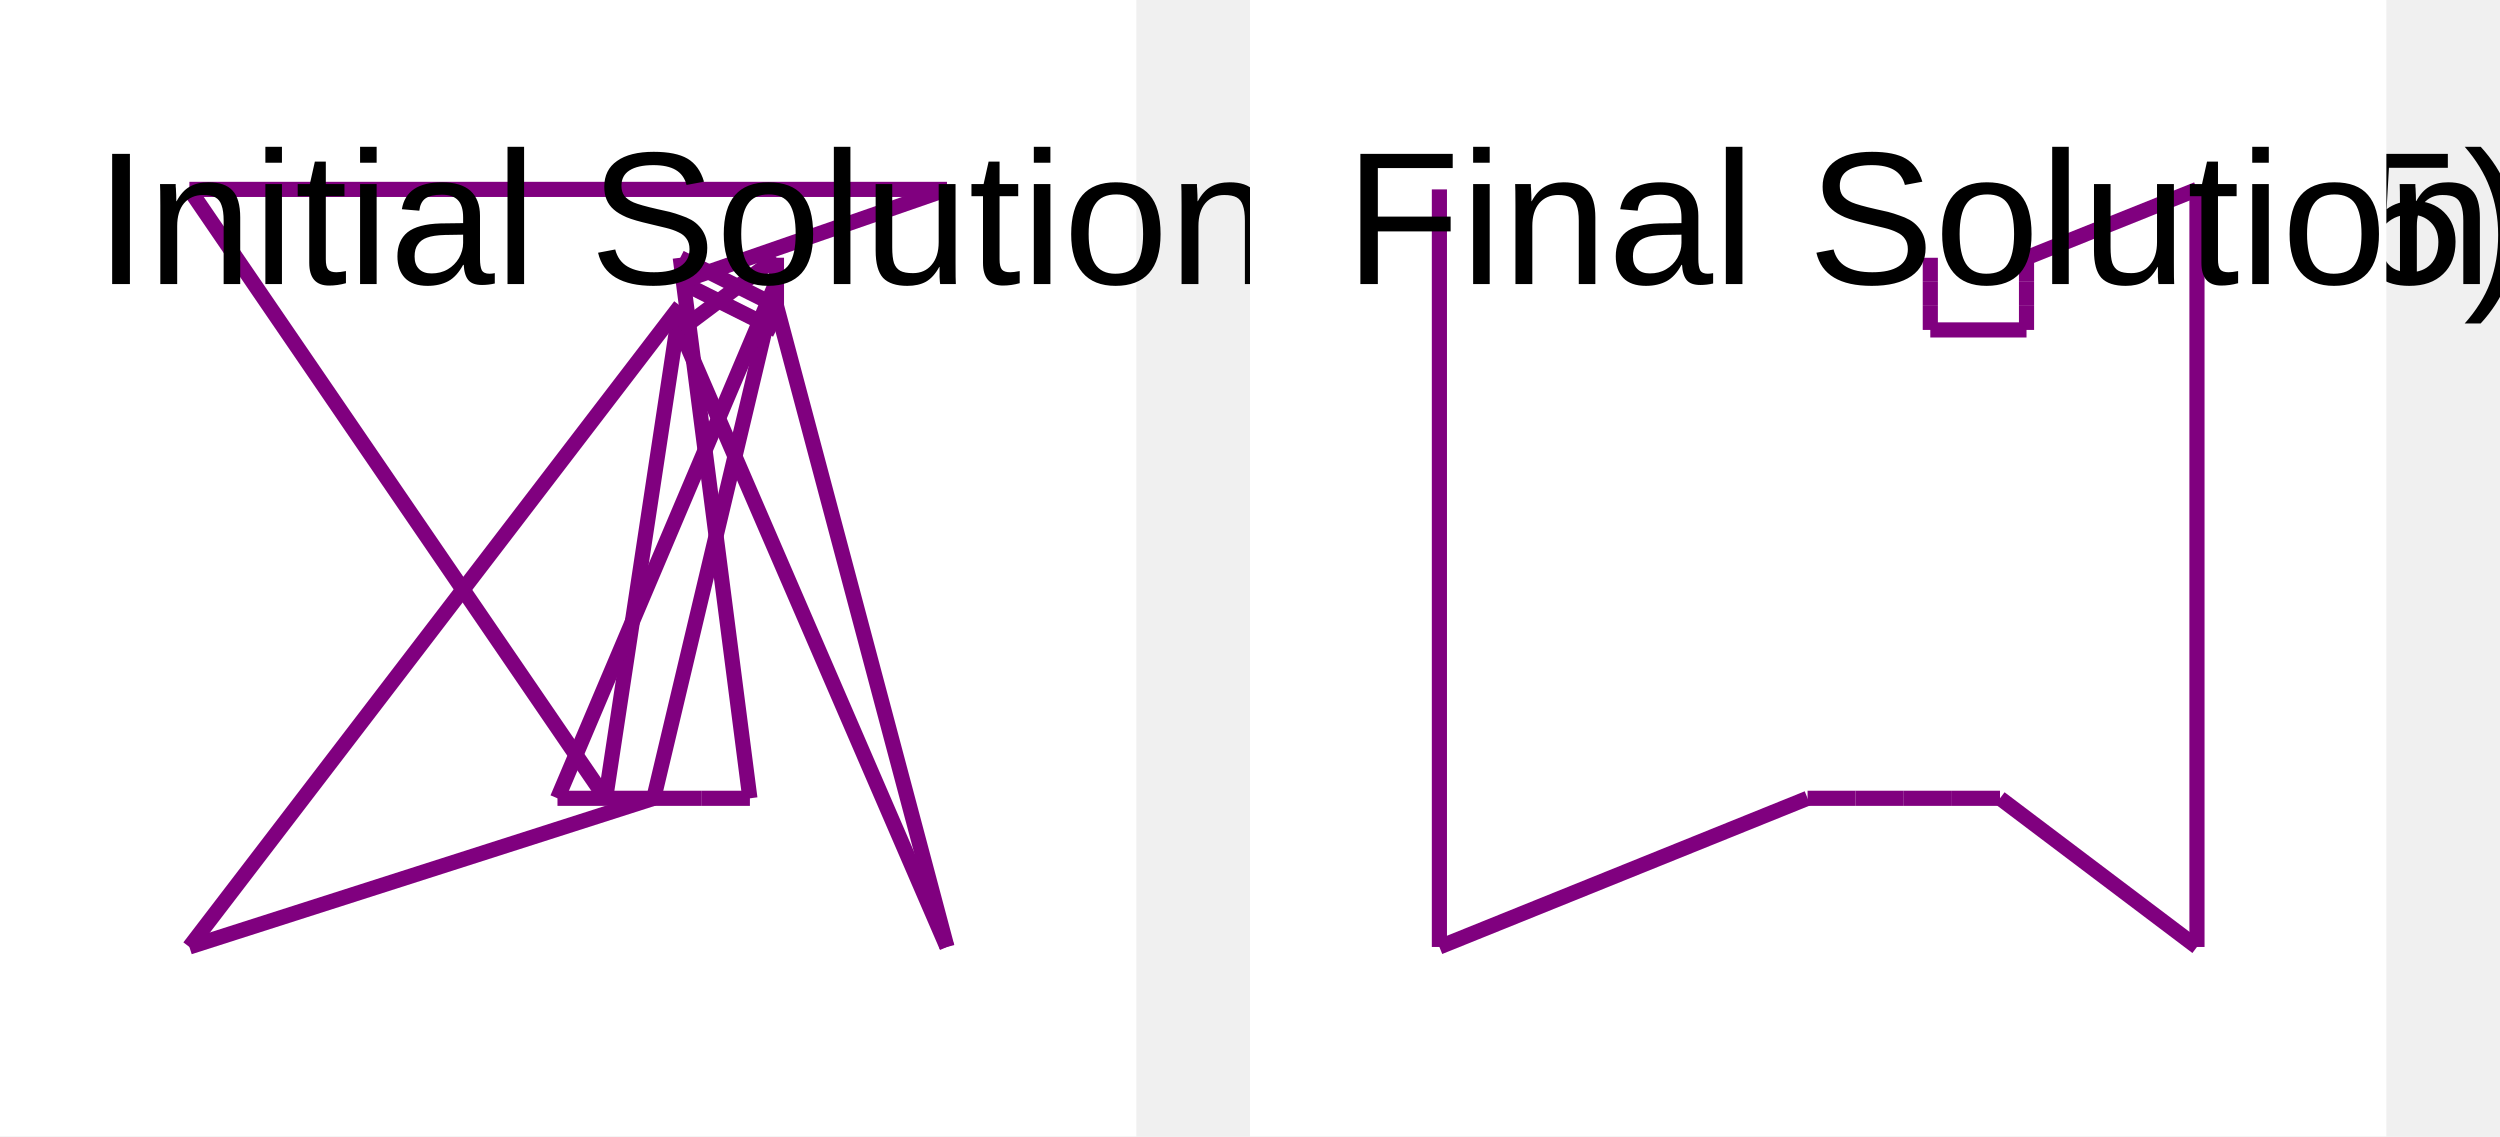
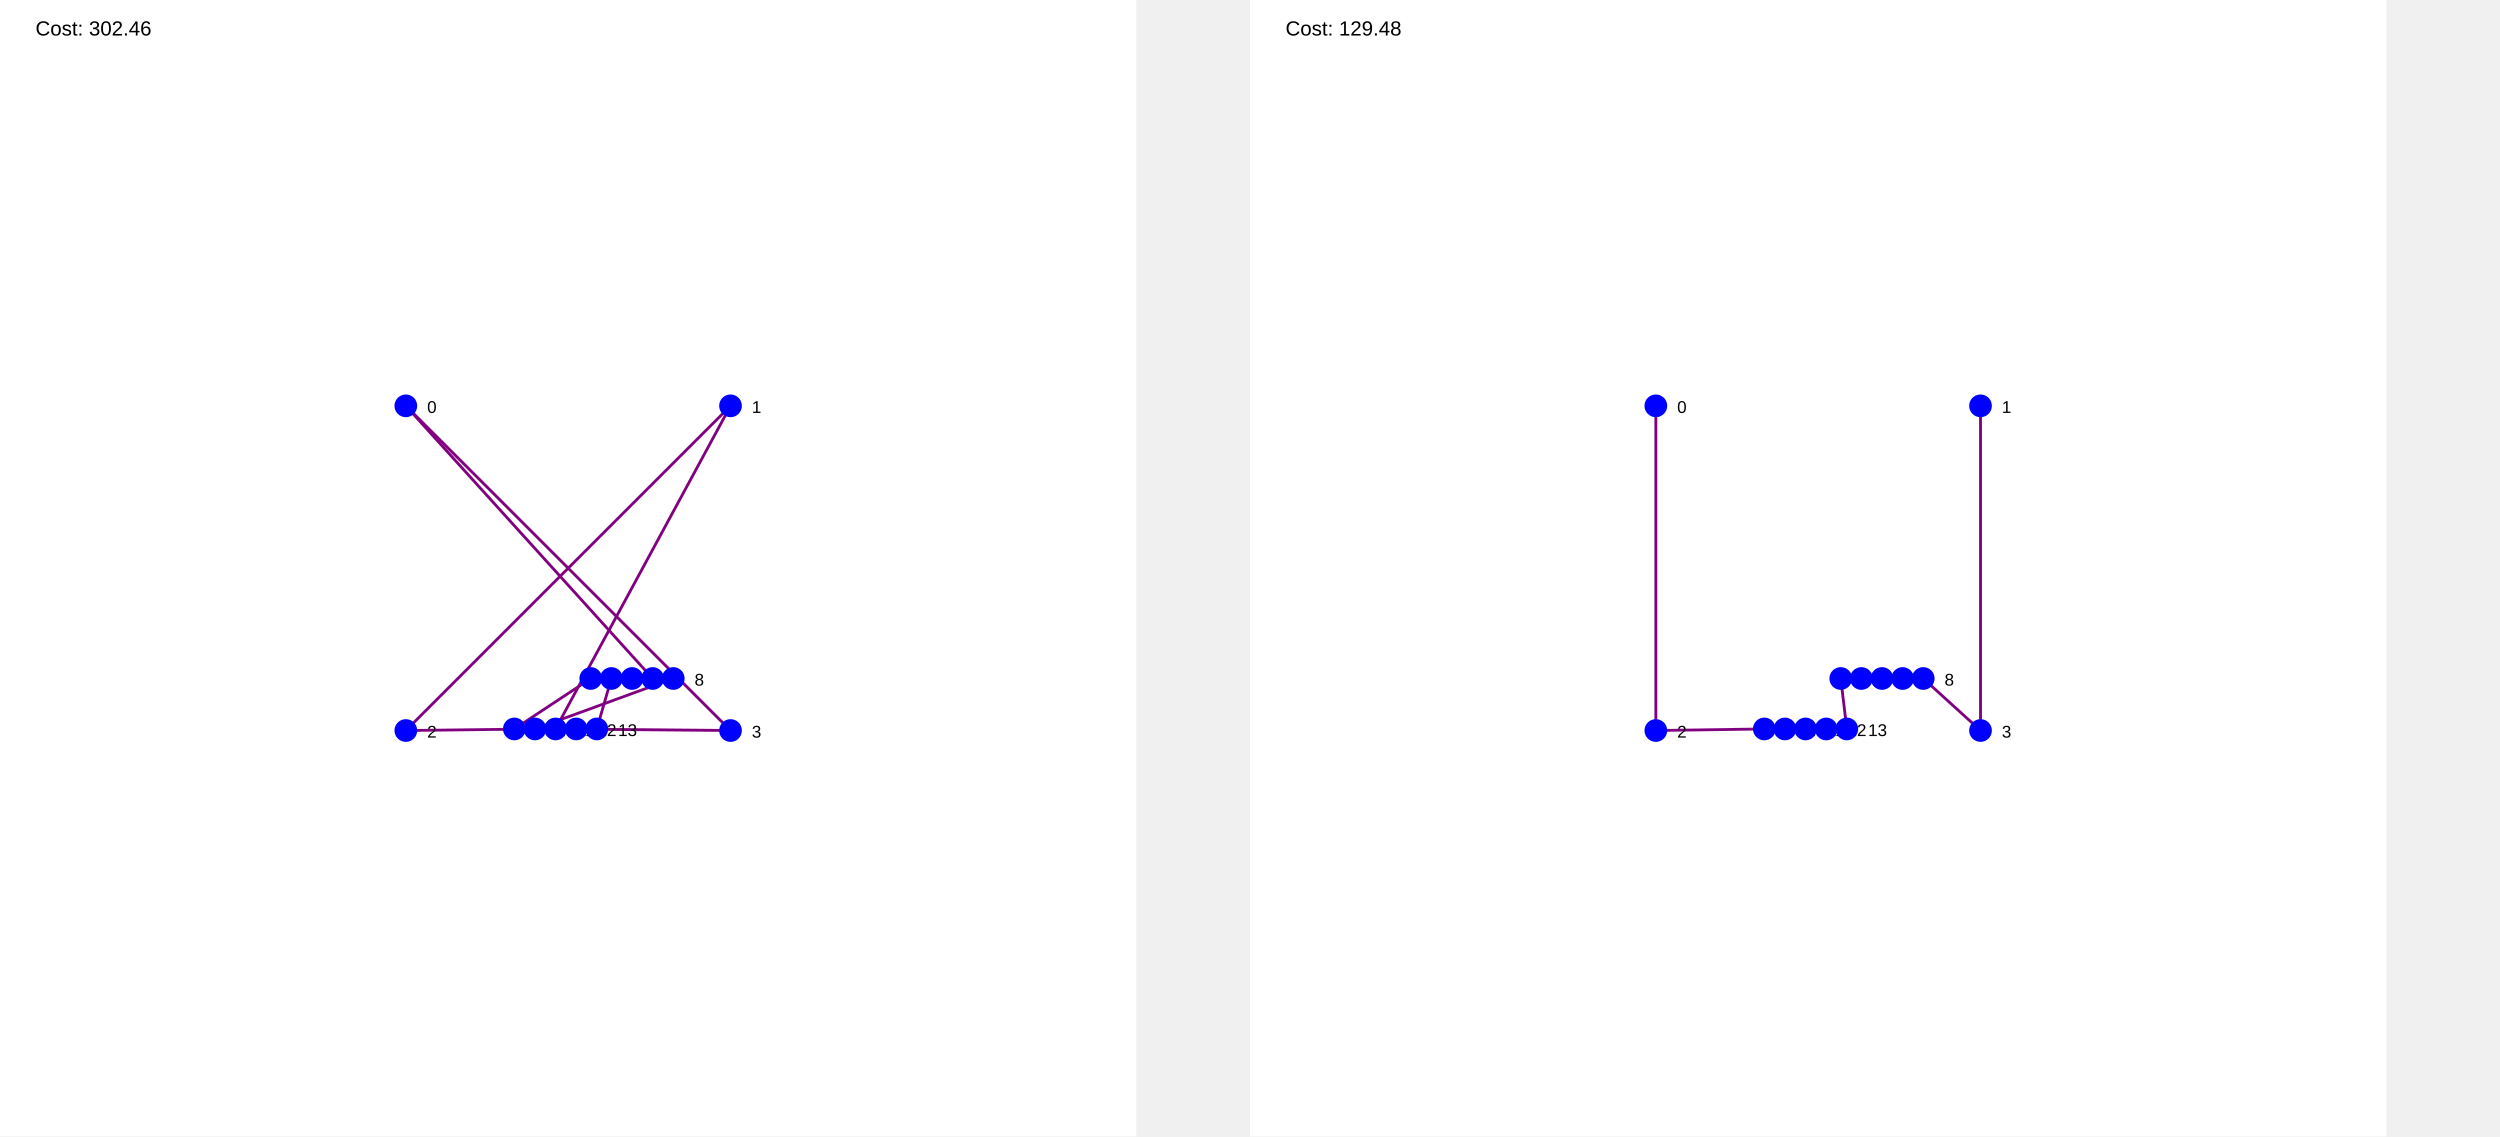
- <svg xmlns="http://www.w3.org/2000/svg" viewBox="-5 -5 132 60">
+ <svg xmlns="http://www.w3.org/2000/svg" width="1760" height="800" viewBox="-257.143 -257.143 1760 800">
  <g transform="translate(0,0)">
-     <rect x="-5" y="-5" width="60" height="60" fill="white" />
+     <rect x="-257.143" y="-257.143" width="800" height="800" fill="white" />
    <g>
-       <line x1="5" y1="5" x2="26.975" y2="37.15" stroke="rgb(128,0,127)" stroke-width="0.8" />
-       <line x1="26.975" y1="37.15" x2="30.917" y2="11.149" stroke="rgb(128,0,127)" stroke-width="0.8" />
-       <line x1="30.917" y1="11.149" x2="5" y2="45" stroke="rgb(128,0,127)" stroke-width="0.8" />
-       <line x1="5" y1="45" x2="29.515" y2="37.15" stroke="rgb(128,0,127)" stroke-width="0.8" />
-       <line x1="29.515" y1="37.15" x2="35.997" y2="9.878" stroke="rgb(128,0,127)" stroke-width="0.8" />
-       <line x1="35.997" y1="9.878" x2="24.435" y2="37.15" stroke="rgb(128,0,127)" stroke-width="0.8" />
-       <line x1="24.435" y1="37.15" x2="32.055" y2="37.15" stroke="rgb(128,0,127)" stroke-width="0.8" />
-       <line x1="32.055" y1="37.15" x2="34.595" y2="37.15" stroke="rgb(128,0,127)" stroke-width="0.8" />
-       <line x1="34.595" y1="37.15" x2="30.917" y2="8.608" stroke="rgb(128,0,127)" stroke-width="0.8" />
-       <line x1="30.917" y1="8.608" x2="35.997" y2="11.149" stroke="rgb(128,0,127)" stroke-width="0.8" />
-       <line x1="35.997" y1="11.149" x2="45" y2="45" stroke="rgb(128,0,127)" stroke-width="0.8" />
-       <line x1="45" y1="45" x2="30.917" y2="12.418" stroke="rgb(128,0,127)" stroke-width="0.8" />
-       <line x1="30.917" y1="12.418" x2="35.997" y2="8.608" stroke="rgb(128,0,127)" stroke-width="0.8" />
-       <line x1="35.997" y1="8.608" x2="35.997" y2="12.418" stroke="rgb(128,0,127)" stroke-width="0.8" />
-       <line x1="35.997" y1="12.418" x2="30.917" y2="9.878" stroke="rgb(128,0,127)" stroke-width="0.8" />
-       <line x1="30.917" y1="9.878" x2="45" y2="5" stroke="rgb(128,0,127)" stroke-width="0.8" />
-       <line x1="45" y1="5" x2="5" y2="5" stroke="rgb(128,0,127)" stroke-width="0.8" />
+       <line x1="28.571" y1="28.571" x2="202.299" y2="220.519" stroke="rgb(128,0,127)" stroke-width="2" />
+       <line x1="202.299" y1="220.519" x2="187.785" y2="220.519" stroke="rgb(128,0,127)" stroke-width="2" />
+       <line x1="187.785" y1="220.519" x2="173.27" y2="220.519" stroke="rgb(128,0,127)" stroke-width="2" />
+       <line x1="173.27" y1="220.519" x2="163.001" y2="256.039" stroke="rgb(128,0,127)" stroke-width="2" />
+       <line x1="163.001" y1="256.039" x2="148.487" y2="256.039" stroke="rgb(128,0,127)" stroke-width="2" />
+       <line x1="148.487" y1="256.039" x2="104.944" y2="256.039" stroke="rgb(128,0,127)" stroke-width="2" />
+       <line x1="104.944" y1="256.039" x2="158.756" y2="220.519" stroke="rgb(128,0,127)" stroke-width="2" />
+       <line x1="158.756" y1="220.519" x2="216.813" y2="220.519" stroke="rgb(128,0,127)" stroke-width="2" />
+       <line x1="216.813" y1="220.519" x2="119.458" y2="256.039" stroke="rgb(128,0,127)" stroke-width="2" />
+       <line x1="119.458" y1="256.039" x2="28.571" y2="257.143" stroke="rgb(128,0,127)" stroke-width="2" />
+       <line x1="28.571" y1="257.143" x2="257.143" y2="28.571" stroke="rgb(128,0,127)" stroke-width="2" />
+       <line x1="257.143" y1="28.571" x2="133.972" y2="256.039" stroke="rgb(128,0,127)" stroke-width="2" />
+       <line x1="133.972" y1="256.039" x2="257.143" y2="257.143" stroke="rgb(128,0,127)" stroke-width="2" />
+       <line x1="257.143" y1="257.143" x2="28.571" y2="28.571" stroke="rgb(128,0,127)" stroke-width="2" />
    </g>
-     <text x="0" y="10" font-family="Arial" font-size="10">Initial Solution (Cost: 377.15)</text>
+     <g>
+       <circle cx="28.571" cy="28.571" r="8" fill="blue" />
+       <text x="43.571" y="33.571" font-family="Arial" font-size="12" fill="black">0</text>
+       <circle cx="257.143" cy="28.571" r="8" fill="blue" />
+       <text x="272.143" y="33.571" font-family="Arial" font-size="12" fill="black">1</text>
+       <circle cx="28.571" cy="257.143" r="8" fill="blue" />
+       <text x="43.571" y="262.143" font-family="Arial" font-size="12" fill="black">2</text>
+       <circle cx="257.143" cy="257.143" r="8" fill="blue" />
+       <text x="272.143" y="262.143" font-family="Arial" font-size="12" fill="black">3</text>
+       <circle cx="158.756" cy="220.519" r="8" fill="blue" />
+       <text x="173.756" y="225.519" font-family="Arial" font-size="12" fill="black">4</text>
+       <circle cx="173.27" cy="220.519" r="8" fill="blue" />
+       <text x="188.27" y="225.519" font-family="Arial" font-size="12" fill="black">5</text>
+       <circle cx="187.785" cy="220.519" r="8" fill="blue" />
+       <text x="202.785" y="225.519" font-family="Arial" font-size="12" fill="black">6</text>
+       <circle cx="202.299" cy="220.519" r="8" fill="blue" />
+       <text x="217.299" y="225.519" font-family="Arial" font-size="12" fill="black">7</text>
+       <circle cx="216.813" cy="220.519" r="8" fill="blue" />
+       <text x="231.813" y="225.519" font-family="Arial" font-size="12" fill="black">8</text>
+       <circle cx="104.944" cy="256.039" r="8" fill="blue" />
+       <text x="119.944" y="261.039" font-family="Arial" font-size="12" fill="black">9</text>
+       <circle cx="119.458" cy="256.039" r="8" fill="blue" />
+       <text x="134.458" y="261.039" font-family="Arial" font-size="12" fill="black">10</text>
+       <circle cx="133.972" cy="256.039" r="8" fill="blue" />
+       <text x="148.972" y="261.039" font-family="Arial" font-size="12" fill="black">11</text>
+       <circle cx="148.487" cy="256.039" r="8" fill="blue" />
+       <text x="163.487" y="261.039" font-family="Arial" font-size="12" fill="black">12</text>
+       <circle cx="163.001" cy="256.039" r="8" fill="blue" />
+       <text x="178.001" y="261.039" font-family="Arial" font-size="12" fill="black">13</text>
+     </g>
+     <text x="-232.143" y="-232.143" font-family="Arial" font-size="14.4" fill="black"> Cost: 302.46</text>
  </g>
-   <g transform="translate(66.00,0)">
-     <rect x="-5.00" y="-5.00" width="60.00" height="60.00" fill="white" />
+   <g transform="translate(880.00,0)">
+     <rect x="-257.14" y="-257.14" width="800.00" height="800.00" fill="white" />
    <g>
-       <line x1="30.92" y1="8.61" x2="30.92" y2="9.88" stroke="rgb(128,0,127)" stroke-width="0.8" />
-       <line x1="30.92" y1="9.88" x2="30.92" y2="11.15" stroke="rgb(128,0,127)" stroke-width="0.8" />
-       <line x1="30.92" y1="11.15" x2="30.92" y2="12.42" stroke="rgb(128,0,127)" stroke-width="0.8" />
-       <line x1="30.92" y1="12.42" x2="36.00" y2="12.42" stroke="rgb(128,0,127)" stroke-width="0.8" />
-       <line x1="36.00" y1="12.42" x2="36.00" y2="11.15" stroke="rgb(128,0,127)" stroke-width="0.8" />
-       <line x1="36.00" y1="11.15" x2="36.00" y2="9.88" stroke="rgb(128,0,127)" stroke-width="0.8" />
-       <line x1="36.00" y1="9.88" x2="36.00" y2="8.61" stroke="rgb(128,0,127)" stroke-width="0.8" />
-       <line x1="36.00" y1="8.61" x2="45.00" y2="5.00" stroke="rgb(128,0,127)" stroke-width="0.8" />
-       <line x1="45.00" y1="5.00" x2="45.00" y2="45.00" stroke="rgb(128,0,127)" stroke-width="0.8" />
-       <line x1="45.00" y1="45.00" x2="34.60" y2="37.15" stroke="rgb(128,0,127)" stroke-width="0.8" />
-       <line x1="34.60" y1="37.15" x2="32.06" y2="37.15" stroke="rgb(128,0,127)" stroke-width="0.8" />
-       <line x1="32.06" y1="37.15" x2="29.52" y2="37.15" stroke="rgb(128,0,127)" stroke-width="0.8" />
-       <line x1="29.52" y1="37.15" x2="26.98" y2="37.15" stroke="rgb(128,0,127)" stroke-width="0.8" />
-       <line x1="26.98" y1="37.15" x2="24.44" y2="37.15" stroke="rgb(128,0,127)" stroke-width="0.8" />
-       <line x1="24.44" y1="37.15" x2="5.00" y2="45.00" stroke="rgb(128,0,127)" stroke-width="0.8" />
-       <line x1="5.00" y1="45.00" x2="5.00" y2="5.00" stroke="rgb(128,0,127)" stroke-width="0.8" />
-       <line x1="5.00" y1="5.00" x2="5.00" y2="5.00" stroke="rgb(128,0,127)" stroke-width="0.8" />
+       <line x1="257.14" y1="28.57" x2="257.14" y2="257.14" stroke="rgb(128,0,127)" stroke-width="2.00" />
+       <line x1="257.14" y1="257.14" x2="216.81" y2="220.52" stroke="rgb(128,0,127)" stroke-width="2.00" />
+       <line x1="216.81" y1="220.52" x2="202.30" y2="220.52" stroke="rgb(128,0,127)" stroke-width="2.00" />
+       <line x1="202.30" y1="220.52" x2="187.78" y2="220.52" stroke="rgb(128,0,127)" stroke-width="2.00" />
+       <line x1="187.78" y1="220.52" x2="173.27" y2="220.52" stroke="rgb(128,0,127)" stroke-width="2.00" />
+       <line x1="173.27" y1="220.52" x2="158.76" y2="220.52" stroke="rgb(128,0,127)" stroke-width="2.00" />
+       <line x1="158.76" y1="220.52" x2="163.00" y2="256.04" stroke="rgb(128,0,127)" stroke-width="2.00" />
+       <line x1="163.00" y1="256.04" x2="148.49" y2="256.04" stroke="rgb(128,0,127)" stroke-width="2.00" />
+       <line x1="148.49" y1="256.04" x2="133.97" y2="256.04" stroke="rgb(128,0,127)" stroke-width="2.00" />
+       <line x1="133.97" y1="256.04" x2="119.46" y2="256.04" stroke="rgb(128,0,127)" stroke-width="2.00" />
+       <line x1="119.46" y1="256.04" x2="104.94" y2="256.04" stroke="rgb(128,0,127)" stroke-width="2.00" />
+       <line x1="104.94" y1="256.04" x2="28.57" y2="257.14" stroke="rgb(128,0,127)" stroke-width="2.00" />
+       <line x1="28.57" y1="257.14" x2="28.57" y2="28.57" stroke="rgb(128,0,127)" stroke-width="2.00" />
+       <line x1="28.57" y1="28.57" x2="28.57" y2="28.57" stroke="rgb(128,0,127)" stroke-width="2.00" />
    </g>
-     <text x="0.00" y="10.00" font-family="Arial" font-size="10">Final Solution (Cost: 146.55)</text>
+     <g>
+       <circle cx="28.57" cy="28.57" r="8.00" fill="blue" />
+       <text x="43.57" y="33.57" font-family="Arial" font-size="12.00" fill="black">0</text>
+       <circle cx="257.14" cy="28.57" r="8.00" fill="blue" />
+       <text x="272.14" y="33.57" font-family="Arial" font-size="12.00" fill="black">1</text>
+       <circle cx="28.57" cy="257.14" r="8.00" fill="blue" />
+       <text x="43.57" y="262.14" font-family="Arial" font-size="12.00" fill="black">2</text>
+       <circle cx="257.14" cy="257.14" r="8.00" fill="blue" />
+       <text x="272.14" y="262.14" font-family="Arial" font-size="12.00" fill="black">3</text>
+       <circle cx="158.76" cy="220.52" r="8.00" fill="blue" />
+       <text x="173.76" y="225.52" font-family="Arial" font-size="12.00" fill="black">4</text>
+       <circle cx="173.27" cy="220.52" r="8.00" fill="blue" />
+       <text x="188.27" y="225.52" font-family="Arial" font-size="12.00" fill="black">5</text>
+       <circle cx="187.78" cy="220.52" r="8.00" fill="blue" />
+       <text x="202.78" y="225.52" font-family="Arial" font-size="12.00" fill="black">6</text>
+       <circle cx="202.30" cy="220.52" r="8.00" fill="blue" />
+       <text x="217.30" y="225.52" font-family="Arial" font-size="12.00" fill="black">7</text>
+       <circle cx="216.81" cy="220.52" r="8.00" fill="blue" />
+       <text x="231.81" y="225.52" font-family="Arial" font-size="12.00" fill="black">8</text>
+       <circle cx="104.94" cy="256.04" r="8.00" fill="blue" />
+       <text x="119.94" y="261.04" font-family="Arial" font-size="12.00" fill="black">9</text>
+       <circle cx="119.46" cy="256.04" r="8.00" fill="blue" />
+       <text x="134.46" y="261.04" font-family="Arial" font-size="12.00" fill="black">10</text>
+       <circle cx="133.97" cy="256.04" r="8.00" fill="blue" />
+       <text x="148.97" y="261.04" font-family="Arial" font-size="12.00" fill="black">11</text>
+       <circle cx="148.49" cy="256.04" r="8.00" fill="blue" />
+       <text x="163.49" y="261.04" font-family="Arial" font-size="12.00" fill="black">12</text>
+       <circle cx="163.00" cy="256.04" r="8.00" fill="blue" />
+       <text x="178.00" y="261.04" font-family="Arial" font-size="12.00" fill="black">13</text>
+     </g>
+     <text x="-232.14" y="-232.14" font-family="Arial" font-size="14.40" fill="black"> Cost: 129.48</text>
  </g>
</svg>
